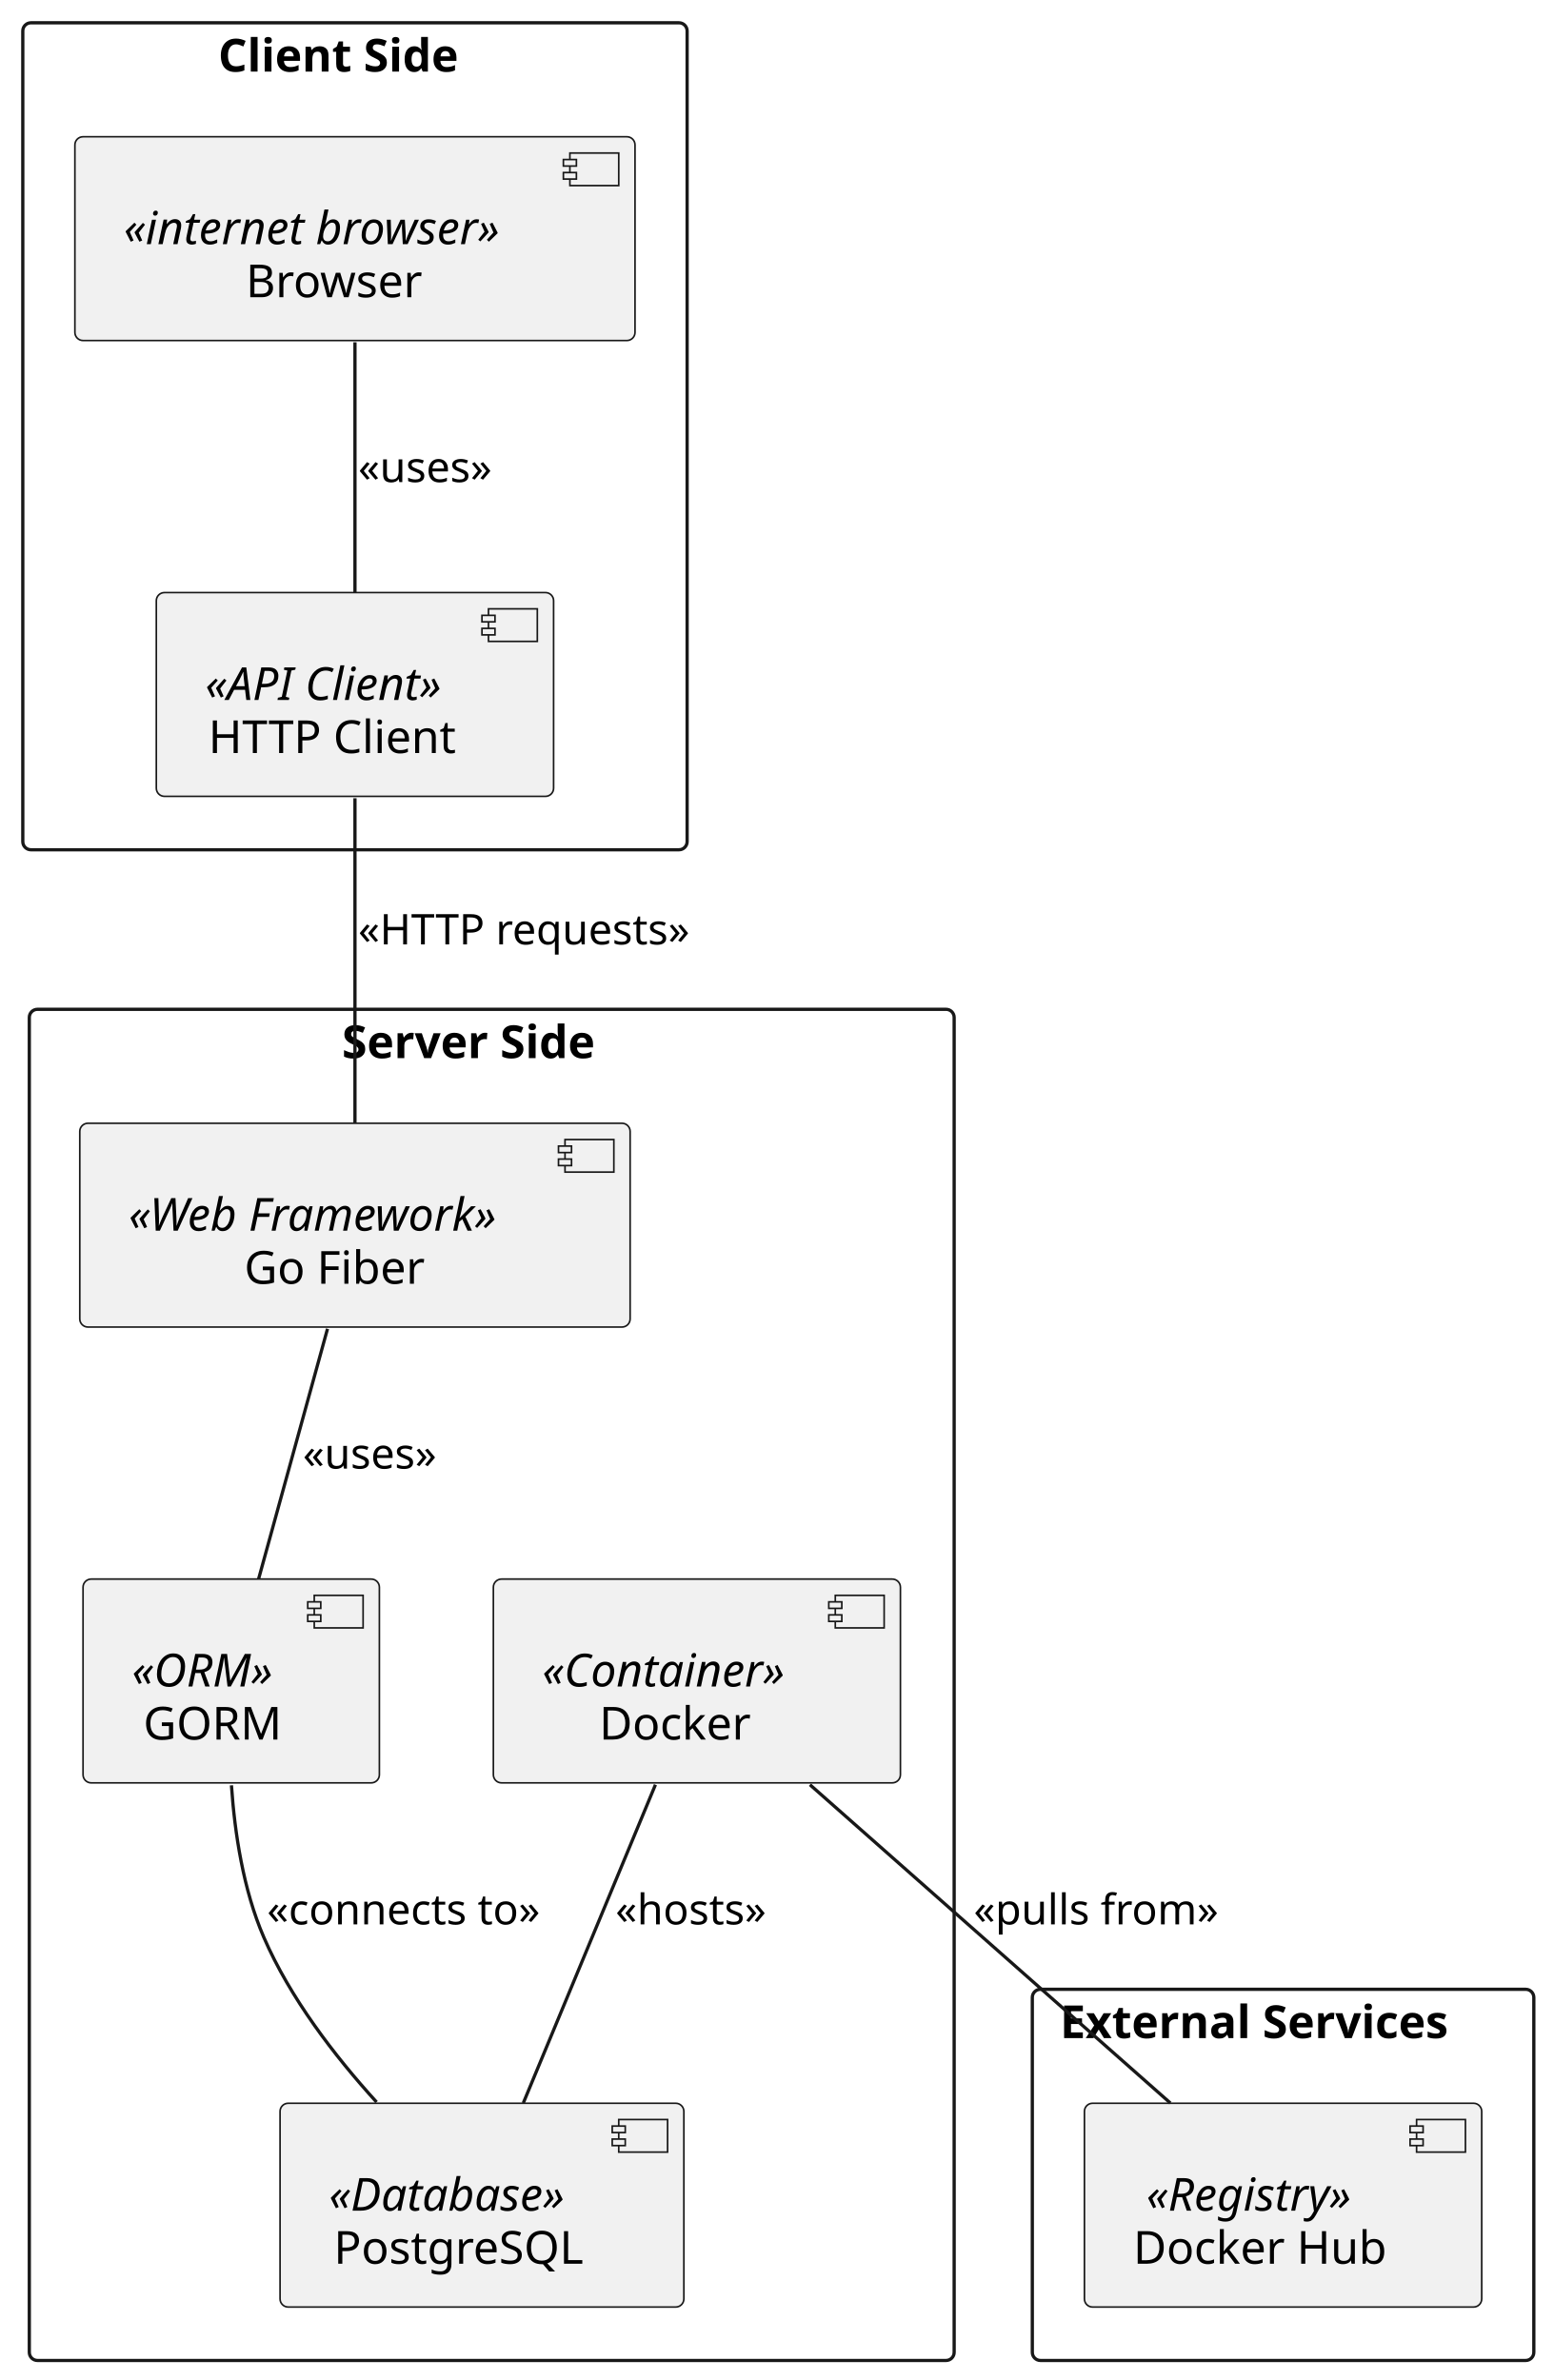
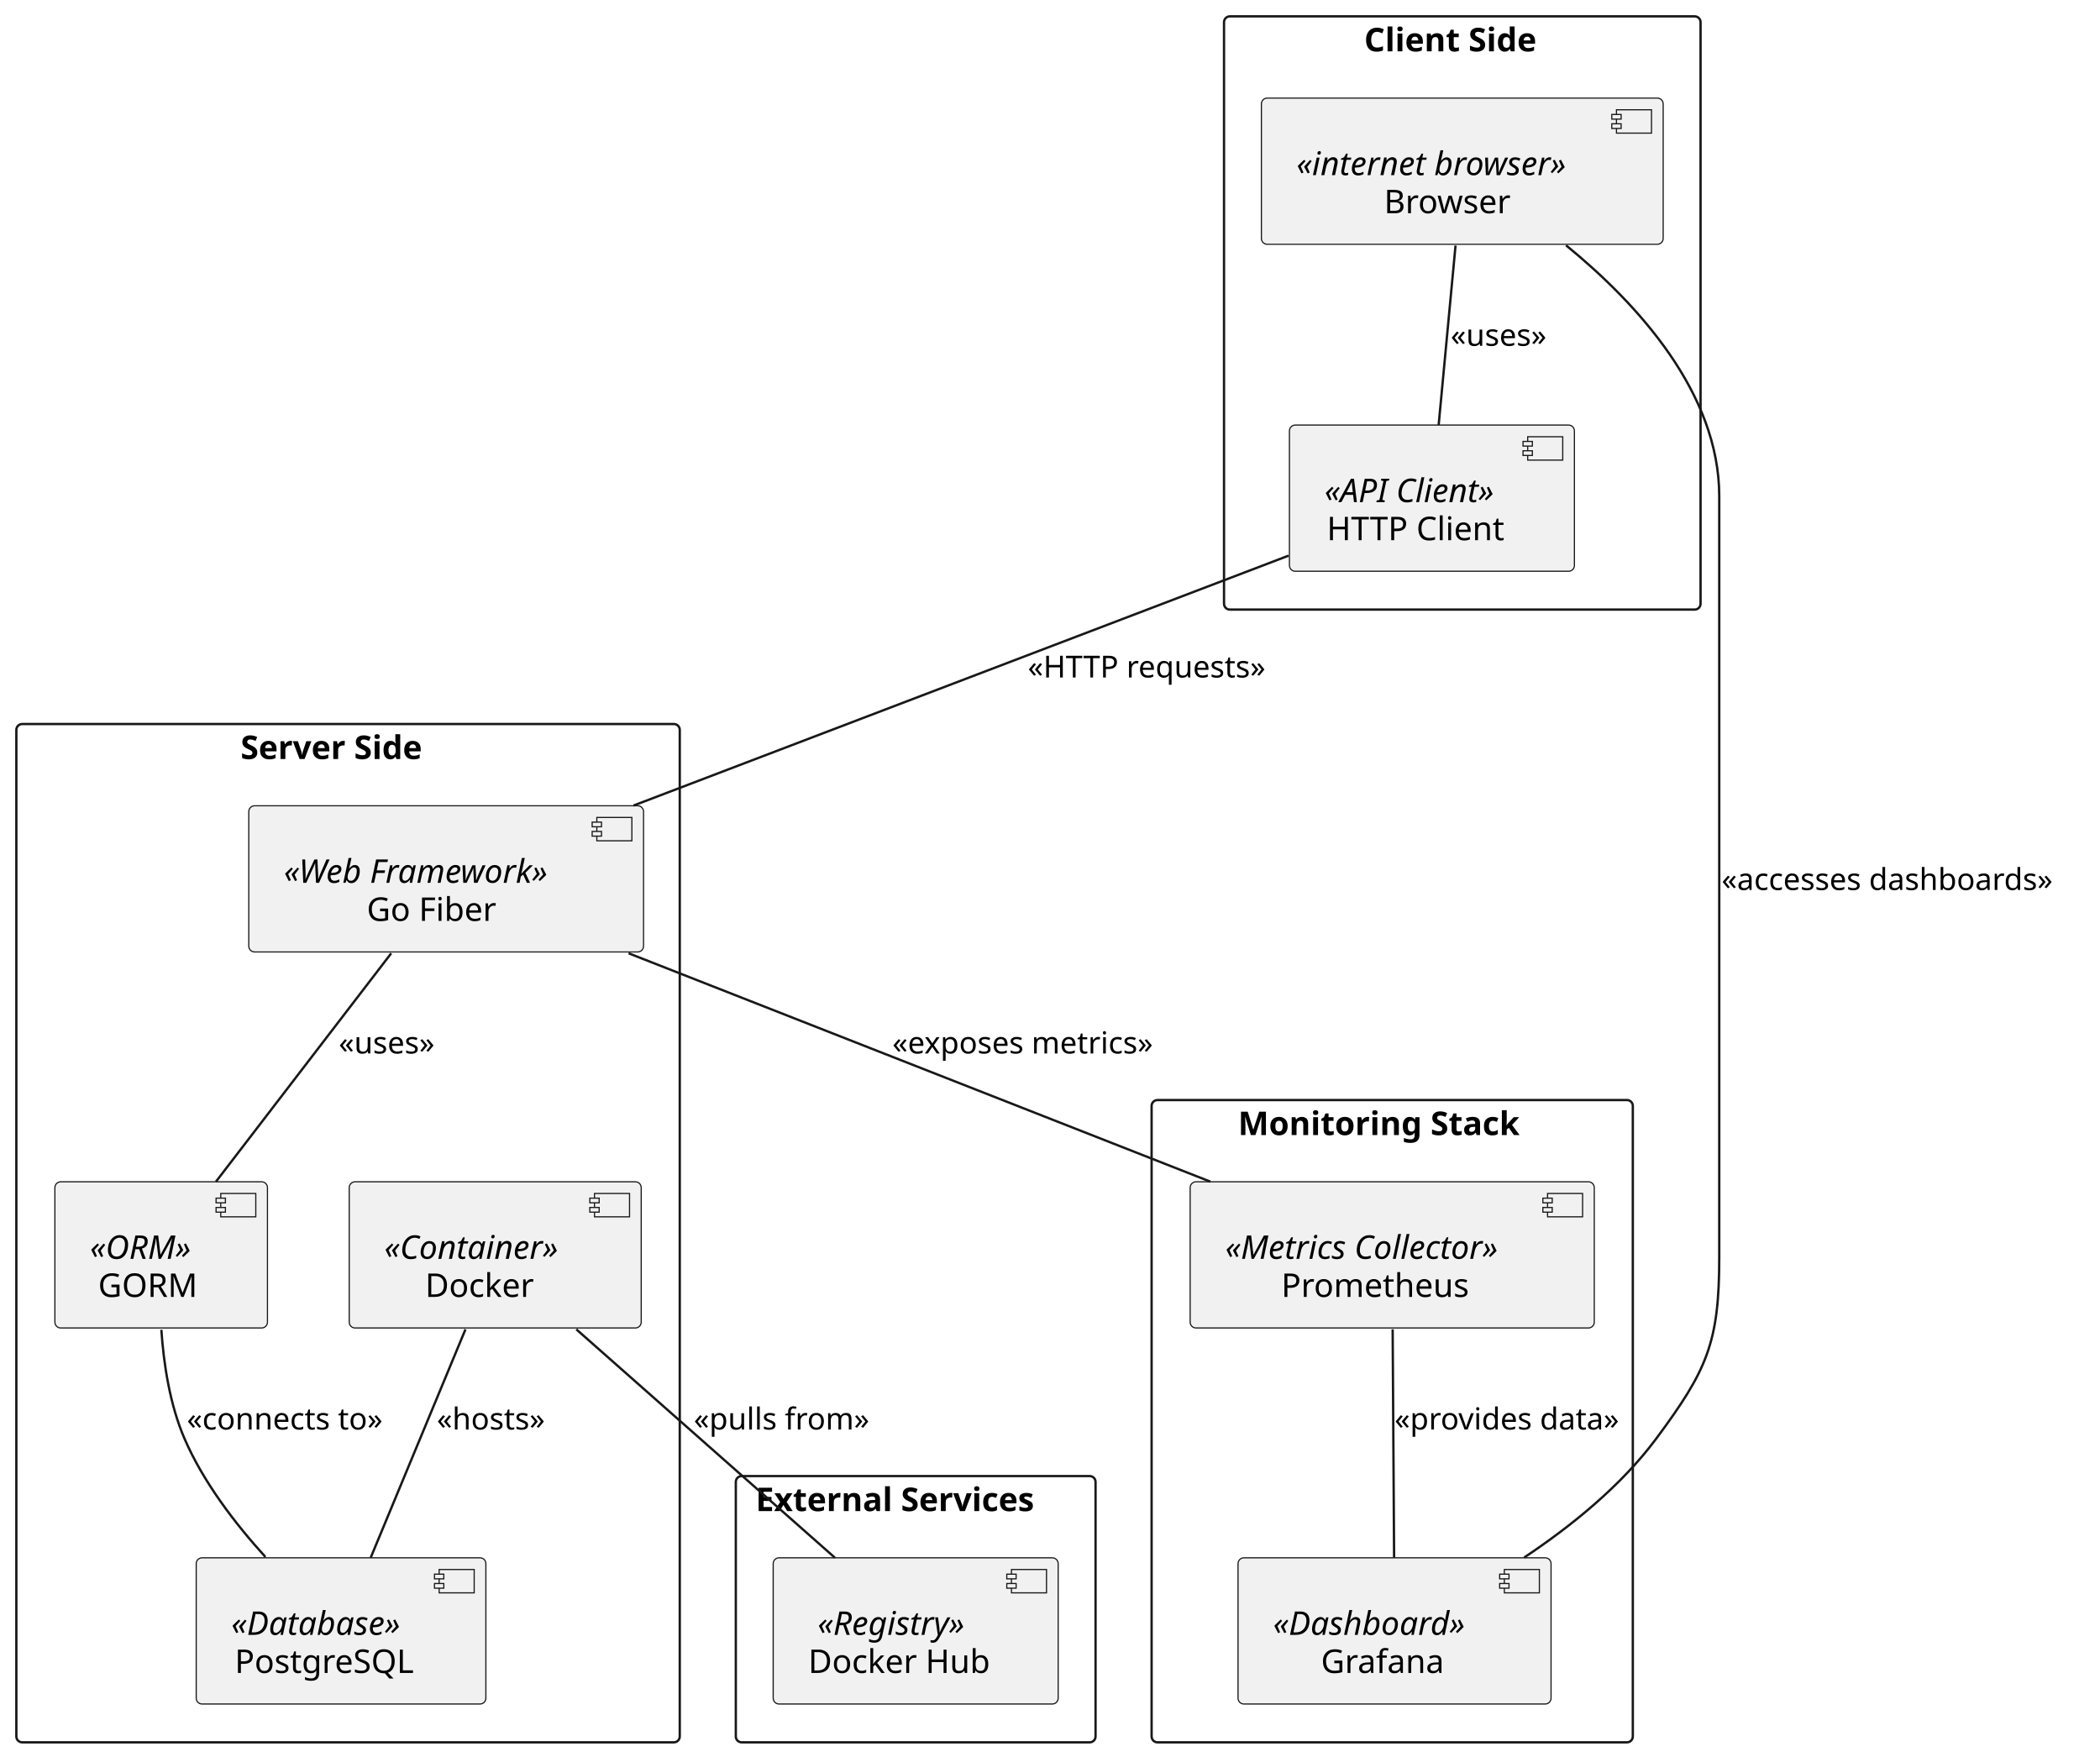
- <svg xmlns="http://www.w3.org/2000/svg" contentStyleType="text/css" height="731px" preserveAspectRatio="none" style="width:477px;height:731px;background:#FFFFFF;" version="1.1" viewBox="0 0 477 731" width="477px" zoomAndPan="magnify">
+ <svg xmlns="http://www.w3.org/2000/svg" contentStyleType="text/css" height="752px" preserveAspectRatio="none" style="width:899px;height:752px;background:#FFFFFF;" version="1.1" viewBox="0 0 899 752" width="899px" zoomAndPan="magnify">
  <defs />
  <g>
    <g id="cluster_Server Side">
-       <rect fill="none" height="415" rx="2.5" ry="2.5" style="stroke:#181818;stroke-width:1.0;" width="284" x="9" y="310" />
-       <text fill="#000000" font-family="sans-serif" font-size="14" font-weight="bold" lengthAdjust="spacing" textLength="92" x="105" y="324.995">Server Side</text>
+       <rect fill="none" height="436" rx="2.5" ry="2.5" style="stroke:#181818;stroke-width:1.0;" width="284" x="7" y="310" />
+       <text fill="#000000" font-family="sans-serif" font-size="14" font-weight="bold" lengthAdjust="spacing" textLength="92" x="103" y="324.995">Server Side</text>
    </g>
    <g id="cluster_Client Side">
-       <rect fill="none" height="254" rx="2.5" ry="2.5" style="stroke:#181818;stroke-width:1.0;" width="204" x="7" y="7" />
-       <text fill="#000000" font-family="sans-serif" font-size="14" font-weight="bold" lengthAdjust="spacing" textLength="84" x="67" y="21.995">Client Side</text>
+       <rect fill="none" height="254" rx="2.5" ry="2.5" style="stroke:#181818;stroke-width:1.0;" width="204" x="524" y="7" />
+       <text fill="#000000" font-family="sans-serif" font-size="14" font-weight="bold" lengthAdjust="spacing" textLength="84" x="584" y="21.995">Client Side</text>
    </g>
    <g id="cluster_External Services">
-       <rect fill="none" height="114" rx="2.5" ry="2.5" style="stroke:#181818;stroke-width:1.0;" width="154" x="317" y="611" />
-       <text fill="#000000" font-family="sans-serif" font-size="14" font-weight="bold" lengthAdjust="spacing" textLength="137" x="325.5" y="625.995">External Services</text>
+       <rect fill="none" height="114" rx="2.5" ry="2.5" style="stroke:#181818;stroke-width:1.0;" width="154" x="315" y="632" />
+       <text fill="#000000" font-family="sans-serif" font-size="14" font-weight="bold" lengthAdjust="spacing" textLength="137" x="323.5" y="646.995">External Services</text>
+     </g>
+     <g id="cluster_Monitoring Stack">
+       <rect fill="none" height="275" rx="2.5" ry="2.5" style="stroke:#181818;stroke-width:1.0;" width="206" x="493" y="471" />
+       <text fill="#000000" font-family="sans-serif" font-size="14" font-weight="bold" lengthAdjust="spacing" textLength="132" x="530" y="485.995">Monitoring Stack</text>
    </g>
    <g id="elem_pg">
-       <rect fill="#F1F1F1" height="62.594" rx="2.5" ry="2.5" style="stroke:#181818;stroke-width:0.5;" width="124" x="86" y="646" />
-       <rect fill="#F1F1F1" height="10" style="stroke:#181818;stroke-width:0.5;" width="15" x="190" y="651" />
-       <rect fill="#F1F1F1" height="2" style="stroke:#181818;stroke-width:0.5;" width="4" x="188" y="653" />
-       <rect fill="#F1F1F1" height="2" style="stroke:#181818;stroke-width:0.5;" width="4" x="188" y="657" />
-       <text fill="#000000" font-family="sans-serif" font-size="14" font-style="italic" lengthAdjust="spacing" textLength="84" x="101" y="678.995">«Database»</text>
-       <text fill="#000000" font-family="sans-serif" font-size="14" lengthAdjust="spacing" textLength="81" x="102.5" y="695.292">PostgreSQL</text>
+       <rect fill="#F1F1F1" height="62.594" rx="2.5" ry="2.5" style="stroke:#181818;stroke-width:0.5;" width="124" x="84" y="667" />
+       <rect fill="#F1F1F1" height="10" style="stroke:#181818;stroke-width:0.5;" width="15" x="188" y="672" />
+       <rect fill="#F1F1F1" height="2" style="stroke:#181818;stroke-width:0.5;" width="4" x="186" y="674" />
+       <rect fill="#F1F1F1" height="2" style="stroke:#181818;stroke-width:0.5;" width="4" x="186" y="678" />
+       <text fill="#000000" font-family="sans-serif" font-size="14" font-style="italic" lengthAdjust="spacing" textLength="84" x="99" y="699.995">«Database»</text>
+       <text fill="#000000" font-family="sans-serif" font-size="14" lengthAdjust="spacing" textLength="81" x="100.5" y="716.292">PostgreSQL</text>
    </g>
    <g id="elem_docker">
-       <rect fill="#F1F1F1" height="62.594" rx="2.5" ry="2.5" style="stroke:#181818;stroke-width:0.5;" width="125" x="151.5" y="485" />
-       <rect fill="#F1F1F1" height="10" style="stroke:#181818;stroke-width:0.5;" width="15" x="256.5" y="490" />
-       <rect fill="#F1F1F1" height="2" style="stroke:#181818;stroke-width:0.5;" width="4" x="254.5" y="492" />
-       <rect fill="#F1F1F1" height="2" style="stroke:#181818;stroke-width:0.5;" width="4" x="254.5" y="496" />
-       <text fill="#000000" font-family="sans-serif" font-size="14" font-style="italic" lengthAdjust="spacing" textLength="85" x="166.5" y="517.995">«Container»</text>
-       <text fill="#000000" font-family="sans-serif" font-size="14" lengthAdjust="spacing" textLength="50" x="184" y="534.292">Docker</text>
+       <rect fill="#F1F1F1" height="62.594" rx="2.5" ry="2.5" style="stroke:#181818;stroke-width:0.5;" width="125" x="149.5" y="506" />
+       <rect fill="#F1F1F1" height="10" style="stroke:#181818;stroke-width:0.5;" width="15" x="254.5" y="511" />
+       <rect fill="#F1F1F1" height="2" style="stroke:#181818;stroke-width:0.5;" width="4" x="252.5" y="513" />
+       <rect fill="#F1F1F1" height="2" style="stroke:#181818;stroke-width:0.5;" width="4" x="252.5" y="517" />
+       <text fill="#000000" font-family="sans-serif" font-size="14" font-style="italic" lengthAdjust="spacing" textLength="85" x="164.5" y="538.995">«Container»</text>
+       <text fill="#000000" font-family="sans-serif" font-size="14" lengthAdjust="spacing" textLength="50" x="182" y="555.292">Docker</text>
    </g>
    <g id="elem_fiber">
-       <rect fill="#F1F1F1" height="62.594" rx="2.5" ry="2.5" style="stroke:#181818;stroke-width:0.5;" width="169" x="24.5" y="345" />
-       <rect fill="#F1F1F1" height="10" style="stroke:#181818;stroke-width:0.5;" width="15" x="173.5" y="350" />
-       <rect fill="#F1F1F1" height="2" style="stroke:#181818;stroke-width:0.5;" width="4" x="171.5" y="352" />
-       <rect fill="#F1F1F1" height="2" style="stroke:#181818;stroke-width:0.5;" width="4" x="171.5" y="356" />
-       <text fill="#000000" font-family="sans-serif" font-size="14" font-style="italic" lengthAdjust="spacing" textLength="129" x="39.5" y="377.995">«Web Framework»</text>
-       <text fill="#000000" font-family="sans-serif" font-size="14" lengthAdjust="spacing" textLength="58" x="75" y="394.292">Go Fiber</text>
+       <rect fill="#F1F1F1" height="62.594" rx="2.5" ry="2.5" style="stroke:#181818;stroke-width:0.5;" width="169" x="106.5" y="345" />
+       <rect fill="#F1F1F1" height="10" style="stroke:#181818;stroke-width:0.5;" width="15" x="255.5" y="350" />
+       <rect fill="#F1F1F1" height="2" style="stroke:#181818;stroke-width:0.5;" width="4" x="253.5" y="352" />
+       <rect fill="#F1F1F1" height="2" style="stroke:#181818;stroke-width:0.5;" width="4" x="253.5" y="356" />
+       <text fill="#000000" font-family="sans-serif" font-size="14" font-style="italic" lengthAdjust="spacing" textLength="129" x="121.5" y="377.995">«Web Framework»</text>
+       <text fill="#000000" font-family="sans-serif" font-size="14" lengthAdjust="spacing" textLength="58" x="157" y="394.292">Go Fiber</text>
    </g>
    <g id="elem_orm">
-       <rect fill="#F1F1F1" height="62.594" rx="2.5" ry="2.5" style="stroke:#181818;stroke-width:0.5;" width="91" x="25.5" y="485" />
-       <rect fill="#F1F1F1" height="10" style="stroke:#181818;stroke-width:0.5;" width="15" x="96.5" y="490" />
-       <rect fill="#F1F1F1" height="2" style="stroke:#181818;stroke-width:0.5;" width="4" x="94.5" y="492" />
-       <rect fill="#F1F1F1" height="2" style="stroke:#181818;stroke-width:0.5;" width="4" x="94.5" y="496" />
-       <text fill="#000000" font-family="sans-serif" font-size="14" font-style="italic" lengthAdjust="spacing" textLength="51" x="40.5" y="517.995">«ORM»</text>
-       <text fill="#000000" font-family="sans-serif" font-size="14" lengthAdjust="spacing" textLength="44" x="44" y="534.292">GORM</text>
+       <rect fill="#F1F1F1" height="62.594" rx="2.5" ry="2.5" style="stroke:#181818;stroke-width:0.5;" width="91" x="23.5" y="506" />
+       <rect fill="#F1F1F1" height="10" style="stroke:#181818;stroke-width:0.5;" width="15" x="94.5" y="511" />
+       <rect fill="#F1F1F1" height="2" style="stroke:#181818;stroke-width:0.5;" width="4" x="92.5" y="513" />
+       <rect fill="#F1F1F1" height="2" style="stroke:#181818;stroke-width:0.5;" width="4" x="92.5" y="517" />
+       <text fill="#000000" font-family="sans-serif" font-size="14" font-style="italic" lengthAdjust="spacing" textLength="51" x="38.5" y="538.995">«ORM»</text>
+       <text fill="#000000" font-family="sans-serif" font-size="14" lengthAdjust="spacing" textLength="44" x="42" y="555.292">GORM</text>
    </g>
    <g id="elem_bs">
-       <rect fill="#F1F1F1" height="62.594" rx="2.5" ry="2.5" style="stroke:#181818;stroke-width:0.5;" width="172" x="23" y="42" />
-       <rect fill="#F1F1F1" height="10" style="stroke:#181818;stroke-width:0.5;" width="15" x="175" y="47" />
-       <rect fill="#F1F1F1" height="2" style="stroke:#181818;stroke-width:0.5;" width="4" x="173" y="49" />
-       <rect fill="#F1F1F1" height="2" style="stroke:#181818;stroke-width:0.5;" width="4" x="173" y="53" />
-       <text fill="#000000" font-family="sans-serif" font-size="14" font-style="italic" lengthAdjust="spacing" textLength="132" x="38" y="74.995">«internet browser»</text>
-       <text fill="#000000" font-family="sans-serif" font-size="14" lengthAdjust="spacing" textLength="57" x="75.5" y="91.292">Browser</text>
+       <rect fill="#F1F1F1" height="62.594" rx="2.5" ry="2.5" style="stroke:#181818;stroke-width:0.5;" width="172" x="540" y="42" />
+       <rect fill="#F1F1F1" height="10" style="stroke:#181818;stroke-width:0.5;" width="15" x="692" y="47" />
+       <rect fill="#F1F1F1" height="2" style="stroke:#181818;stroke-width:0.5;" width="4" x="690" y="49" />
+       <rect fill="#F1F1F1" height="2" style="stroke:#181818;stroke-width:0.5;" width="4" x="690" y="53" />
+       <text fill="#000000" font-family="sans-serif" font-size="14" font-style="italic" lengthAdjust="spacing" textLength="132" x="555" y="74.995">«internet browser»</text>
+       <text fill="#000000" font-family="sans-serif" font-size="14" lengthAdjust="spacing" textLength="57" x="592.5" y="91.292">Browser</text>
    </g>
    <g id="elem_http">
-       <rect fill="#F1F1F1" height="62.594" rx="2.5" ry="2.5" style="stroke:#181818;stroke-width:0.5;" width="122" x="48" y="182" />
-       <rect fill="#F1F1F1" height="10" style="stroke:#181818;stroke-width:0.5;" width="15" x="150" y="187" />
-       <rect fill="#F1F1F1" height="2" style="stroke:#181818;stroke-width:0.5;" width="4" x="148" y="189" />
-       <rect fill="#F1F1F1" height="2" style="stroke:#181818;stroke-width:0.5;" width="4" x="148" y="193" />
-       <text fill="#000000" font-family="sans-serif" font-size="14" font-style="italic" lengthAdjust="spacing" textLength="82" x="63" y="214.995">«API Client»</text>
-       <text fill="#000000" font-family="sans-serif" font-size="14" lengthAdjust="spacing" textLength="80" x="64" y="231.292">HTTP Client</text>
+       <rect fill="#F1F1F1" height="62.594" rx="2.5" ry="2.5" style="stroke:#181818;stroke-width:0.5;" width="122" x="552" y="182" />
+       <rect fill="#F1F1F1" height="10" style="stroke:#181818;stroke-width:0.5;" width="15" x="654" y="187" />
+       <rect fill="#F1F1F1" height="2" style="stroke:#181818;stroke-width:0.5;" width="4" x="652" y="189" />
+       <rect fill="#F1F1F1" height="2" style="stroke:#181818;stroke-width:0.5;" width="4" x="652" y="193" />
+       <text fill="#000000" font-family="sans-serif" font-size="14" font-style="italic" lengthAdjust="spacing" textLength="82" x="567" y="214.995">«API Client»</text>
+       <text fill="#000000" font-family="sans-serif" font-size="14" lengthAdjust="spacing" textLength="80" x="568" y="231.292">HTTP Client</text>
    </g>
    <g id="elem_hub">
-       <rect fill="#F1F1F1" height="62.594" rx="2.5" ry="2.5" style="stroke:#181818;stroke-width:0.5;" width="122" x="333" y="646" />
-       <rect fill="#F1F1F1" height="10" style="stroke:#181818;stroke-width:0.5;" width="15" x="435" y="651" />
-       <rect fill="#F1F1F1" height="2" style="stroke:#181818;stroke-width:0.5;" width="4" x="433" y="653" />
-       <rect fill="#F1F1F1" height="2" style="stroke:#181818;stroke-width:0.5;" width="4" x="433" y="657" />
-       <text fill="#000000" font-family="sans-serif" font-size="14" font-style="italic" lengthAdjust="spacing" textLength="74" x="352" y="678.995">«Registry»</text>
-       <text fill="#000000" font-family="sans-serif" font-size="14" lengthAdjust="spacing" textLength="82" x="348" y="695.292">Docker Hub</text>
+       <rect fill="#F1F1F1" height="62.594" rx="2.5" ry="2.5" style="stroke:#181818;stroke-width:0.5;" width="122" x="331" y="667" />
+       <rect fill="#F1F1F1" height="10" style="stroke:#181818;stroke-width:0.5;" width="15" x="433" y="672" />
+       <rect fill="#F1F1F1" height="2" style="stroke:#181818;stroke-width:0.5;" width="4" x="431" y="674" />
+       <rect fill="#F1F1F1" height="2" style="stroke:#181818;stroke-width:0.5;" width="4" x="431" y="678" />
+       <text fill="#000000" font-family="sans-serif" font-size="14" font-style="italic" lengthAdjust="spacing" textLength="74" x="350" y="699.995">«Registry»</text>
+       <text fill="#000000" font-family="sans-serif" font-size="14" lengthAdjust="spacing" textLength="82" x="346" y="716.292">Docker Hub</text>
+     </g>
+     <g id="elem_prometheus">
+       <rect fill="#F1F1F1" height="62.594" rx="2.5" ry="2.5" style="stroke:#181818;stroke-width:0.5;" width="173" x="509.5" y="506" />
+       <rect fill="#F1F1F1" height="10" style="stroke:#181818;stroke-width:0.5;" width="15" x="662.5" y="511" />
+       <rect fill="#F1F1F1" height="2" style="stroke:#181818;stroke-width:0.5;" width="4" x="660.5" y="513" />
+       <rect fill="#F1F1F1" height="2" style="stroke:#181818;stroke-width:0.5;" width="4" x="660.5" y="517" />
+       <text fill="#000000" font-family="sans-serif" font-size="14" font-style="italic" lengthAdjust="spacing" textLength="133" x="524.5" y="538.995">«Metrics Collector»</text>
+       <text fill="#000000" font-family="sans-serif" font-size="14" lengthAdjust="spacing" textLength="85" x="548.5" y="555.292">Prometheus</text>
+     </g>
+     <g id="elem_grafana">
+       <rect fill="#F1F1F1" height="62.594" rx="2.5" ry="2.5" style="stroke:#181818;stroke-width:0.5;" width="134" x="530" y="667" />
+       <rect fill="#F1F1F1" height="10" style="stroke:#181818;stroke-width:0.5;" width="15" x="644" y="672" />
+       <rect fill="#F1F1F1" height="2" style="stroke:#181818;stroke-width:0.5;" width="4" x="642" y="674" />
+       <rect fill="#F1F1F1" height="2" style="stroke:#181818;stroke-width:0.5;" width="4" x="642" y="678" />
+       <text fill="#000000" font-family="sans-serif" font-size="14" font-style="italic" lengthAdjust="spacing" textLength="94" x="545" y="699.995">«Dashboard»</text>
+       <text fill="#000000" font-family="sans-serif" font-size="14" lengthAdjust="spacing" textLength="53" x="565.5" y="716.292">Grafana</text>
    </g>
    <g id="link_docker_pg">
-       <path d="M201.27,548.16 C189.59,576.31 172.36,617.81 160.69,645.94 " fill="none" id="docker-pg" style="stroke:#181818;stroke-width:1.0;" />
-       <text fill="#000000" font-family="sans-serif" font-size="13" lengthAdjust="spacing" textLength="51" x="189" y="591.067">«hosts»</text>
+       <path d="M199.27,569.16 C187.59,597.31 170.36,638.81 158.69,666.94 " fill="none" id="docker-pg" style="stroke:#181818;stroke-width:1.0;" />
+       <text fill="#000000" font-family="sans-serif" font-size="13" lengthAdjust="spacing" textLength="51" x="187" y="612.067">«hosts»</text>
    </g>
    <g id="link_fiber_orm">
-       <path d="M100.57,408.13 C94.27,431 85.7,462.11 79.41,484.96 " fill="none" id="fiber-orm" style="stroke:#181818;stroke-width:1.0;" />
-       <text fill="#000000" font-family="sans-serif" font-size="13" lengthAdjust="spacing" textLength="46" x="93" y="451.067">«uses»</text>
+       <path d="M167.48,408.16 C145.87,436.31 114.03,477.81 92.45,505.94 " fill="none" id="fiber-orm" style="stroke:#181818;stroke-width:1.0;" />
+       <text fill="#000000" font-family="sans-serif" font-size="13" lengthAdjust="spacing" textLength="46" x="145" y="451.067">«uses»</text>
    </g>
    <g id="link_orm_pg">
-       <path d="M71.07,548.35 C72.07,562.99 74.7,580.43 81,595 C89.07,613.66 102.74,631.46 115.63,645.64 " fill="none" id="orm-pg" style="stroke:#181818;stroke-width:1.0;" />
-       <text fill="#000000" font-family="sans-serif" font-size="13" lengthAdjust="spacing" textLength="91" x="82" y="591.067">«connects to»</text>
+       <path d="M69.07,569.35 C70.07,583.99 72.7,601.43 79,616 C87.07,634.66 100.74,652.46 113.63,666.64 " fill="none" id="orm-pg" style="stroke:#181818;stroke-width:1.0;" />
+       <text fill="#000000" font-family="sans-serif" font-size="13" lengthAdjust="spacing" textLength="91" x="80" y="612.067">«connects to»</text>
    </g>
    <g id="link_bs_http">
-       <path d="M109,105.13 C109,128 109,159.11 109,181.96 " fill="none" id="bs-http" style="stroke:#181818;stroke-width:1.0;" />
-       <text fill="#000000" font-family="sans-serif" font-size="13" lengthAdjust="spacing" textLength="46" x="110" y="148.067">«uses»</text>
+       <path d="M623.11,105.13 C620.96,128 618.03,159.11 615.88,181.96 " fill="none" id="bs-http" style="stroke:#181818;stroke-width:1.0;" />
+       <text fill="#000000" font-family="sans-serif" font-size="13" lengthAdjust="spacing" textLength="46" x="621" y="148.067">«uses»</text>
    </g>
    <g id="link_http_fiber">
-       <path d="M109,245.16 C109,273.81 109,316.34 109,344.95 " fill="none" id="http-fiber" style="stroke:#181818;stroke-width:1.0;" />
-       <text fill="#000000" font-family="sans-serif" font-size="13" lengthAdjust="spacing" textLength="108" x="110" y="290.067">«HTTP requests»</text>
+       <path d="M551.64,237.91 C477.57,266.17 352.83,313.76 271.21,344.9 " fill="none" id="http-fiber" style="stroke:#181818;stroke-width:1.0;" />
+       <text fill="#000000" font-family="sans-serif" font-size="13" lengthAdjust="spacing" textLength="108" x="440" y="290.067">«HTTP requests»</text>
    </g>
    <g id="link_docker_hub">
-       <path d="M248.71,548.16 C280.58,576.31 327.56,617.81 359.4,645.94 " fill="none" id="docker-hub" style="stroke:#181818;stroke-width:1.0;" />
-       <text fill="#000000" font-family="sans-serif" font-size="13" lengthAdjust="spacing" textLength="79" x="299" y="591.067">«pulls from»</text>
+       <path d="M246.71,569.16 C278.58,597.31 325.56,638.81 357.4,666.94 " fill="none" id="docker-hub" style="stroke:#181818;stroke-width:1.0;" />
+       <text fill="#000000" font-family="sans-serif" font-size="13" lengthAdjust="spacing" textLength="79" x="297" y="612.067">«pulls from»</text>
+     </g>
+     <g id="link_fiber_prometheus">
+       <path d="M269.09,408.16 C340.8,436.31 446.51,477.81 518.15,505.94 " fill="none" id="fiber-prometheus" style="stroke:#181818;stroke-width:1.0;" />
+       <text fill="#000000" font-family="sans-serif" font-size="13" lengthAdjust="spacing" textLength="121" x="382" y="451.067">«exposes metrics»</text>
+     </g>
+     <g id="link_prometheus_grafana">
+       <path d="M596.19,569.16 C596.37,597.31 596.63,638.81 596.81,666.94 " fill="none" id="prometheus-grafana" style="stroke:#181818;stroke-width:1.0;" />
+       <text fill="#000000" font-family="sans-serif" font-size="13" lengthAdjust="spacing" textLength="103" x="597" y="612.067">«provides data»</text>
+     </g>
+     <g id="link_bs_grafana">
+       <path d="M670.42,105.04 C700.95,129.97 736,168.23 736,212.5 C736,212.5 736,212.5 736,538.5 C736,574.97 730.74,586.71 709,616 C694.02,636.18 672.61,653.46 652.51,666.86 " fill="none" id="bs-grafana" style="stroke:#181818;stroke-width:1.0;" />
+       <text fill="#000000" font-family="sans-serif" font-size="13" lengthAdjust="spacing" textLength="154" x="737" y="381.067">«accesses dashboards»</text>
    </g>
  </g>
</svg>
